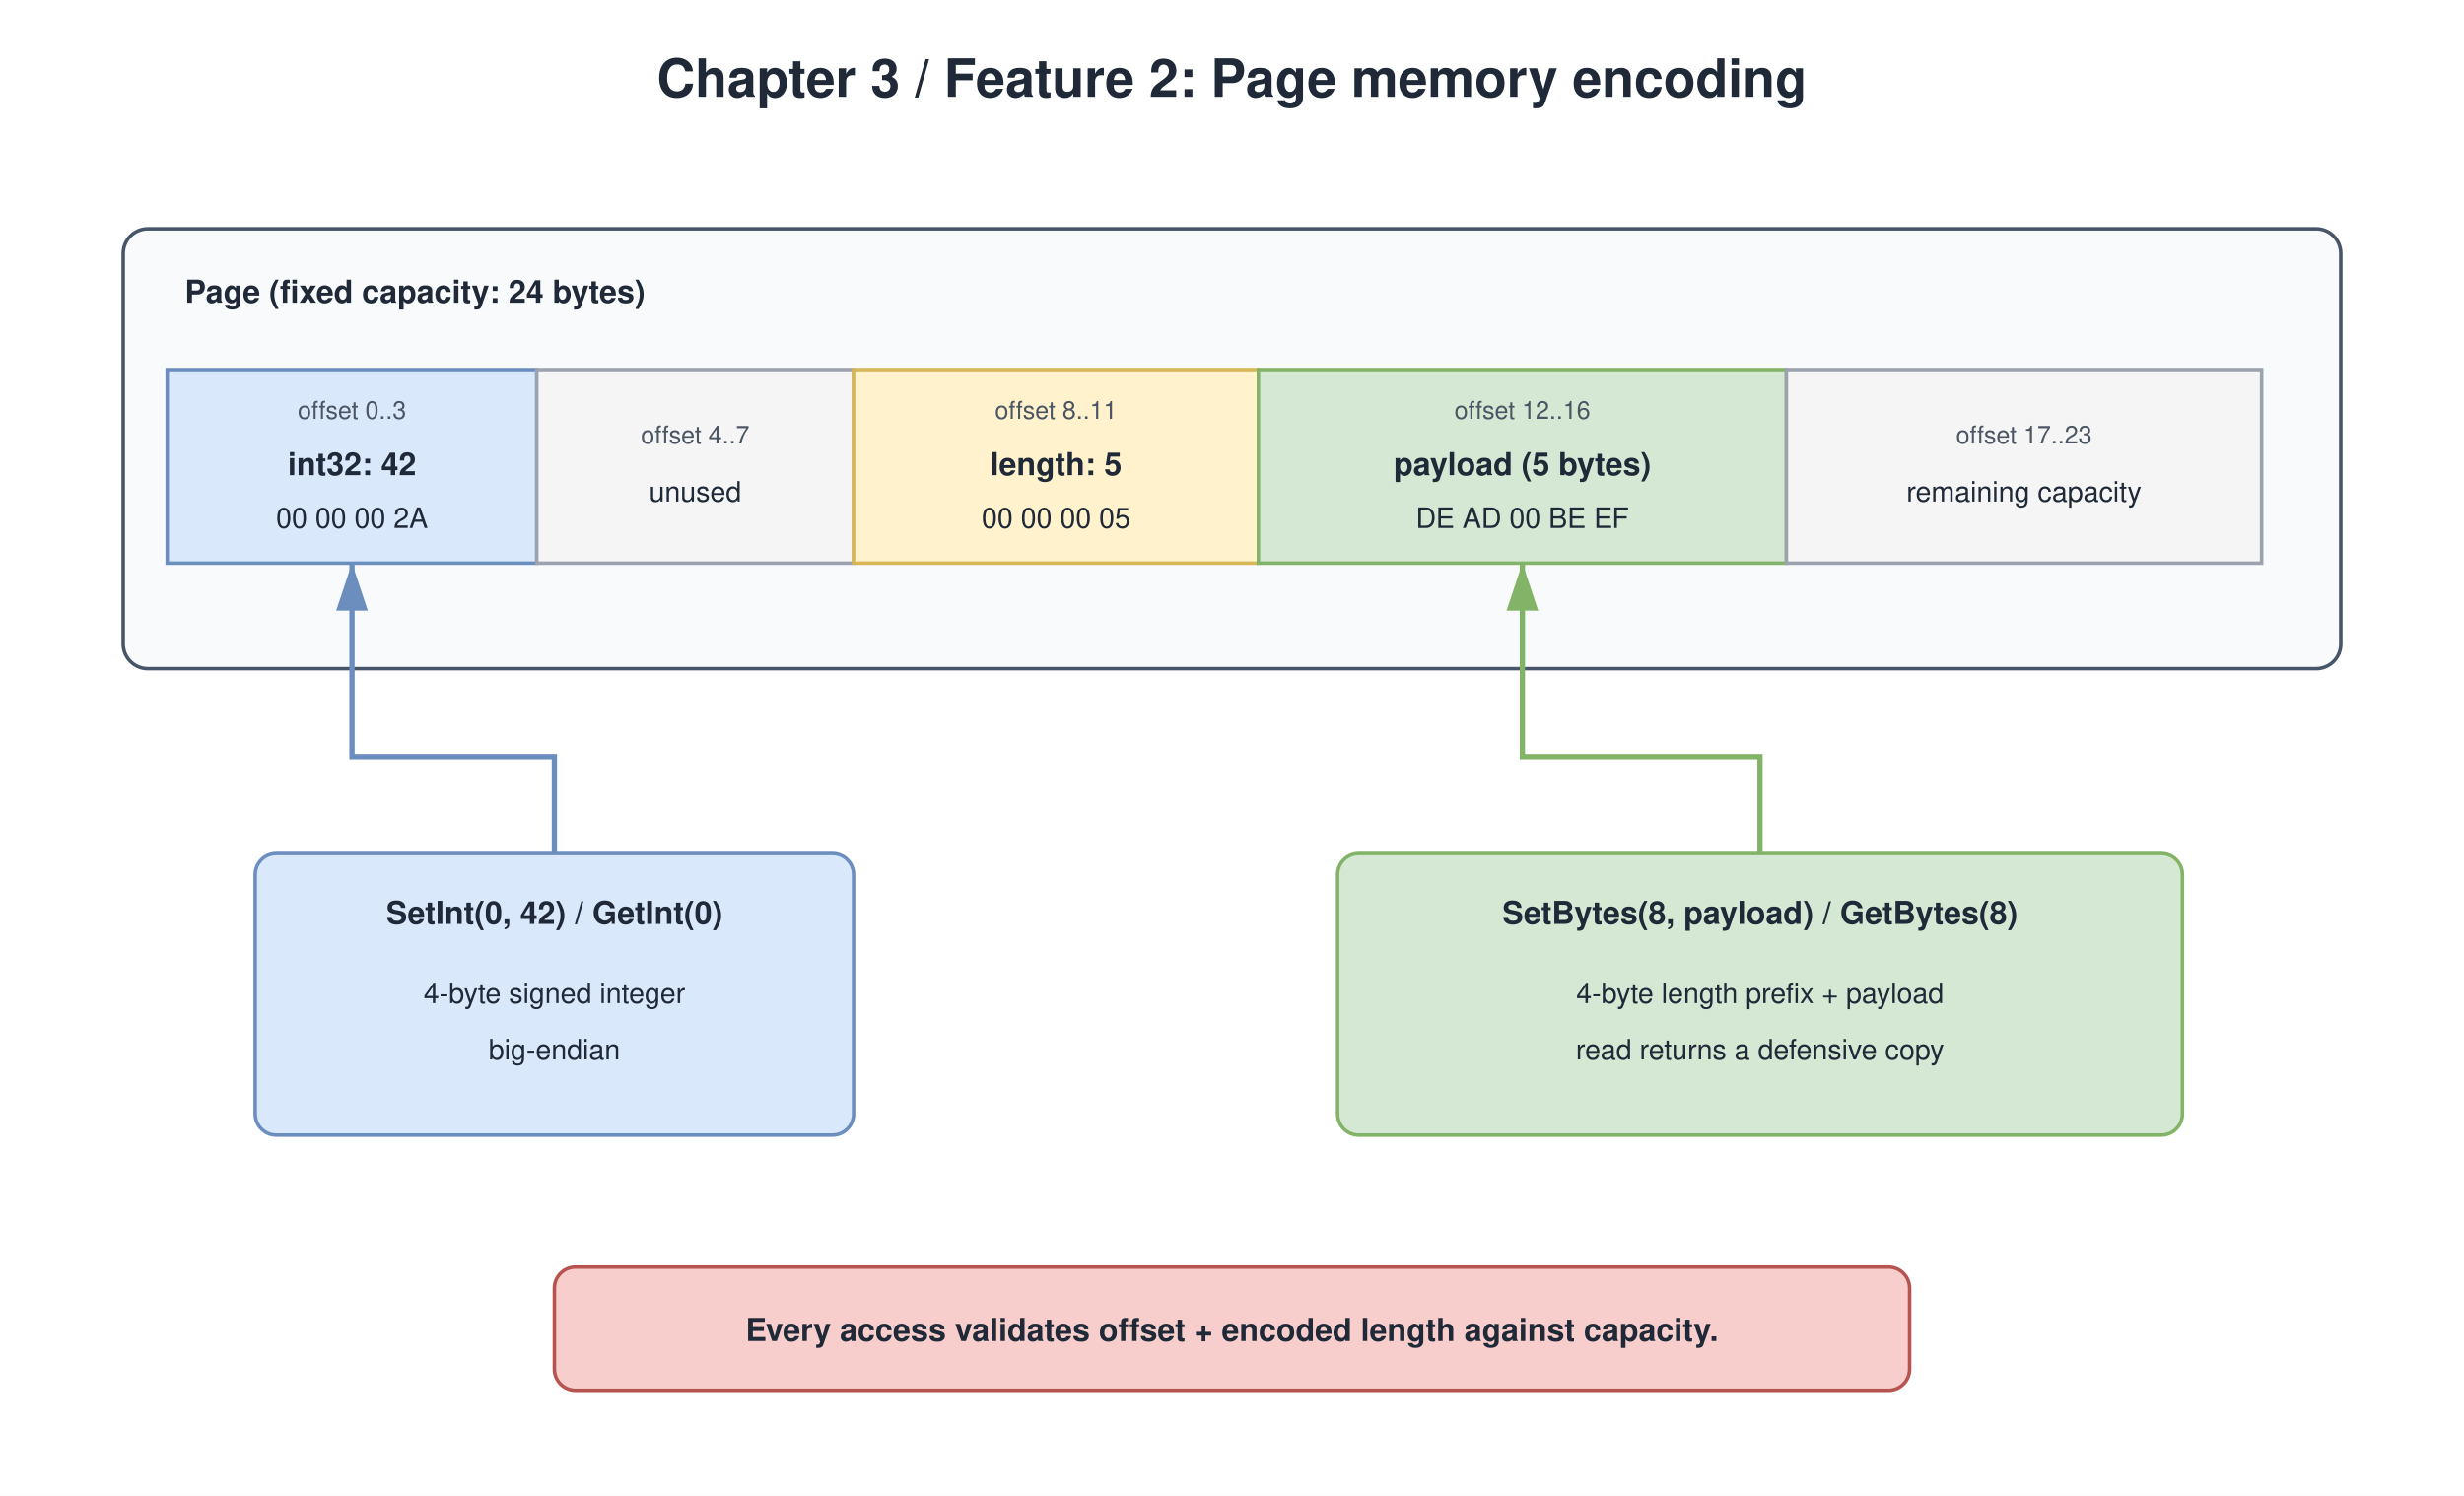
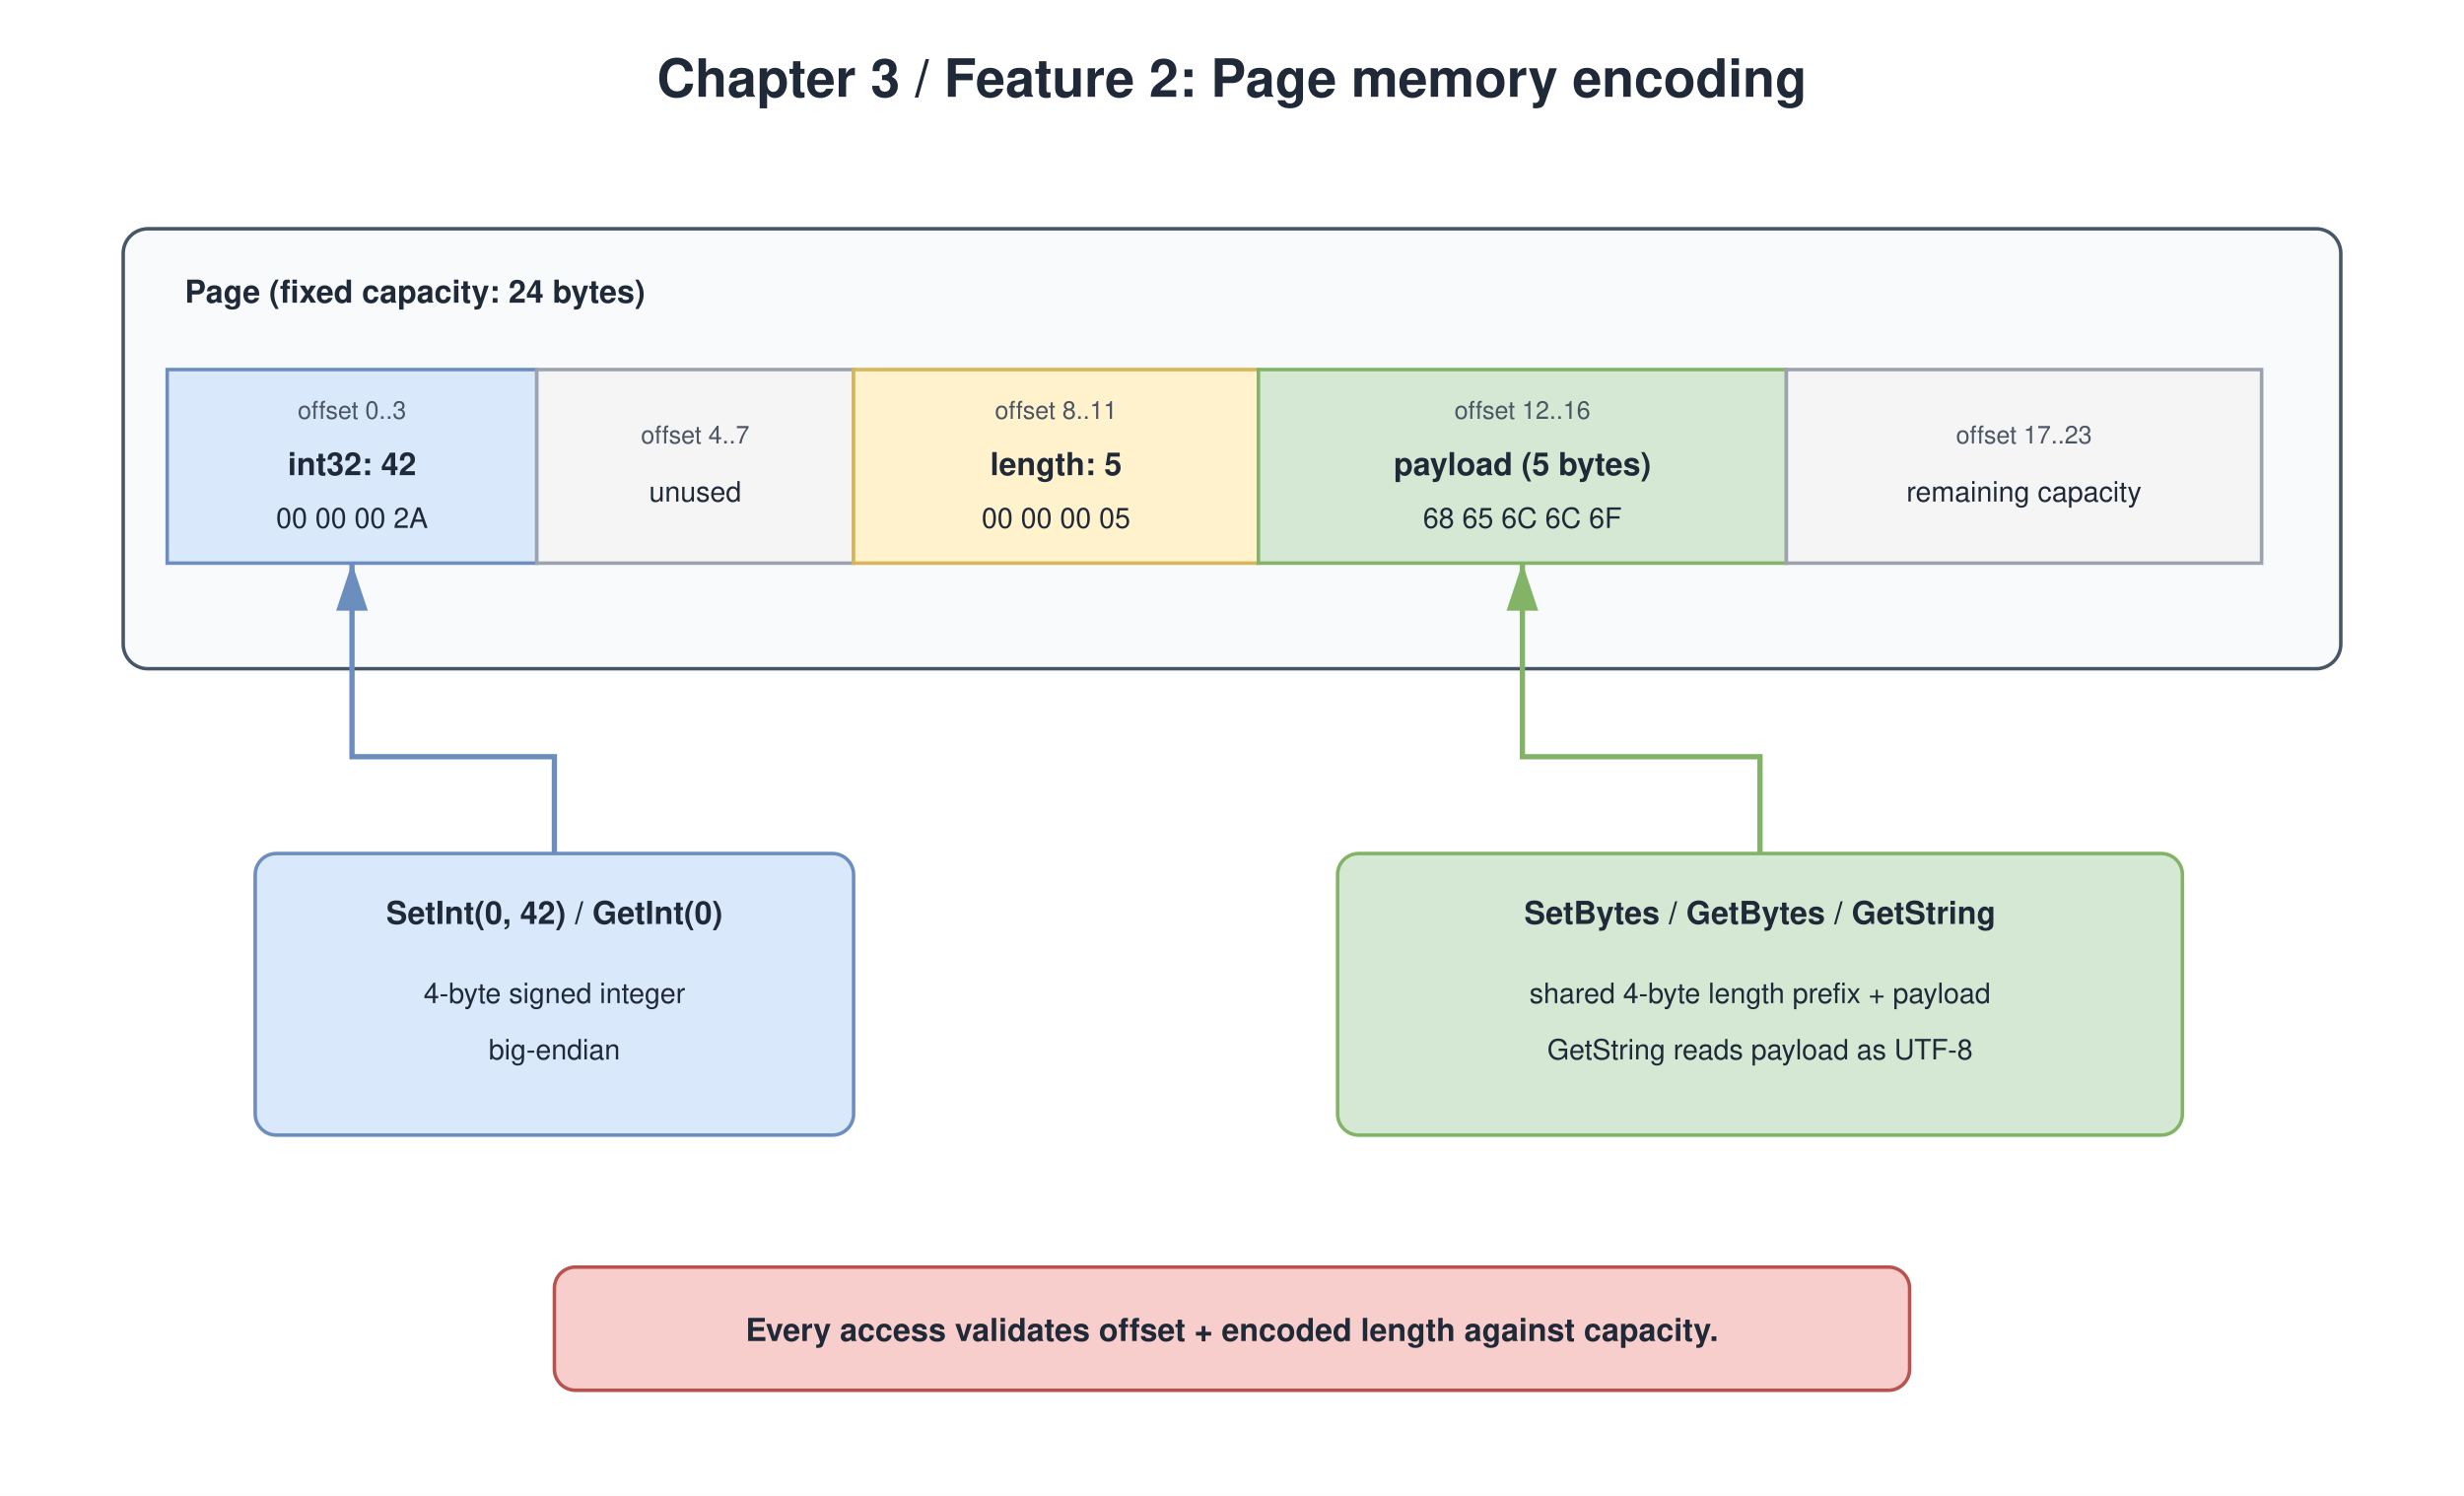
<svg xmlns="http://www.w3.org/2000/svg" width="1400" height="850" viewBox="0 0 1400 850" role="img" aria-labelledby="title description">
  <defs>
    <marker id="arrow-blue" markerWidth="10" markerHeight="10" refX="9" refY="3" orient="auto" markerUnits="strokeWidth">
      <path d="M0,0 L0,6 L9,3 z" fill="#6c8ebf" />
    </marker>
    <marker id="arrow-green" markerWidth="10" markerHeight="10" refX="9" refY="3" orient="auto" markerUnits="strokeWidth">
      <path d="M0,0 L0,6 L9,3 z" fill="#82b366" />
    </marker>
    <style>.title{font-family:Helvetica,Arial,sans-serif;font-size:30px;font-weight:700;fill:#1f2937}.heading{font-family:Helvetica,Arial,sans-serif;font-size:18px;font-weight:700;fill:#1f2937}.text{font-family:Helvetica,Arial,sans-serif;font-size:16px;fill:#1f2937}.small{font-family:Helvetica,Arial,sans-serif;font-size:14px;fill:#4b5563}.box{stroke-width:2}.blue-line{fill:none;stroke:#6c8ebf;stroke-width:3;marker-end:url(#arrow-blue)}.green-line{fill:none;stroke:#82b366;stroke-width:3;marker-end:url(#arrow-green)}</style>
  </defs>
  <rect width="1400" height="850" fill="#ffffff" />
  <text class="title" x="700" y="55" text-anchor="middle">Chapter 3 / Feature 2: Page memory encoding</text>
  <rect class="box" x="70" y="130" width="1260" height="250" rx="14" fill="#f8fafc" stroke="#475569" />
  <text class="heading" x="105" y="172">Page (fixed capacity: 24 bytes)</text>
  <rect class="box" x="95" y="210" width="210" height="110" fill="#dae8fc" stroke="#6c8ebf" />
  <text class="small" x="200" y="238" text-anchor="middle">offset 0..3</text>
  <text class="heading" x="200" y="270" text-anchor="middle">int32: 42</text>
  <text class="text" x="200" y="300" text-anchor="middle">00 00 00 2A</text>
  <rect class="box" x="305" y="210" width="180" height="110" fill="#f5f5f5" stroke="#9ca3af" />
  <text class="small" x="395" y="252" text-anchor="middle">offset 4..7</text>
  <text class="text" x="395" y="285" text-anchor="middle">unused</text>
  <rect class="box" x="485" y="210" width="230" height="110" fill="#fff2cc" stroke="#d6b656" />
  <text class="small" x="600" y="238" text-anchor="middle">offset 8..11</text>
  <text class="heading" x="600" y="270" text-anchor="middle">length: 5</text>
  <text class="text" x="600" y="300" text-anchor="middle">00 00 00 05</text>
  <rect class="box" x="715" y="210" width="300" height="110" fill="#d5e8d4" stroke="#82b366" />
  <text class="small" x="865" y="238" text-anchor="middle">offset 12..16</text>
  <text class="heading" x="865" y="270" text-anchor="middle">payload (5 bytes)</text>
-   <text class="text" x="865" y="300" text-anchor="middle">DE AD 00 BE EF</text>
+   <text class="text" x="865" y="300" text-anchor="middle">68 65 6C 6C 6F</text>
  <rect class="box" x="1015" y="210" width="270" height="110" fill="#f5f5f5" stroke="#9ca3af" />
  <text class="small" x="1150" y="252" text-anchor="middle">offset 17..23</text>
  <text class="text" x="1150" y="285" text-anchor="middle">remaining capacity</text>
  <rect class="box" x="145" y="485" width="340" height="160" rx="12" fill="#dae8fc" stroke="#6c8ebf" />
  <text class="heading" x="315" y="525" text-anchor="middle">SetInt(0, 42) / GetInt(0)</text>
  <text class="text" x="315" y="570" text-anchor="middle">4-byte signed integer</text>
  <text class="text" x="315" y="602" text-anchor="middle">big-endian</text>
  <path class="blue-line" d="M315 485 V430 H200 V320" />
  <rect class="box" x="760" y="485" width="480" height="160" rx="12" fill="#d5e8d4" stroke="#82b366" />
-   <text class="heading" x="1000" y="525" text-anchor="middle">SetBytes(8, payload) / GetBytes(8)</text>
-   <text class="text" x="1000" y="570" text-anchor="middle">4-byte length prefix + payload</text>
-   <text class="text" x="1000" y="602" text-anchor="middle">read returns a defensive copy</text>
+   <text class="heading" x="1000" y="525" text-anchor="middle">SetBytes / GetBytes / GetString</text>
+   <text class="text" x="1000" y="570" text-anchor="middle">shared 4-byte length prefix + payload</text>
+   <text class="text" x="1000" y="602" text-anchor="middle">GetString reads payload as UTF-8</text>
  <path class="green-line" d="M1000 485 V430 H865 V320" />
  <rect class="box" x="315" y="720" width="770" height="70" rx="12" fill="#f8cecc" stroke="#b85450" />
  <text class="heading" x="700" y="762" text-anchor="middle">Every access validates offset + encoded length against capacity.</text>
</svg>
